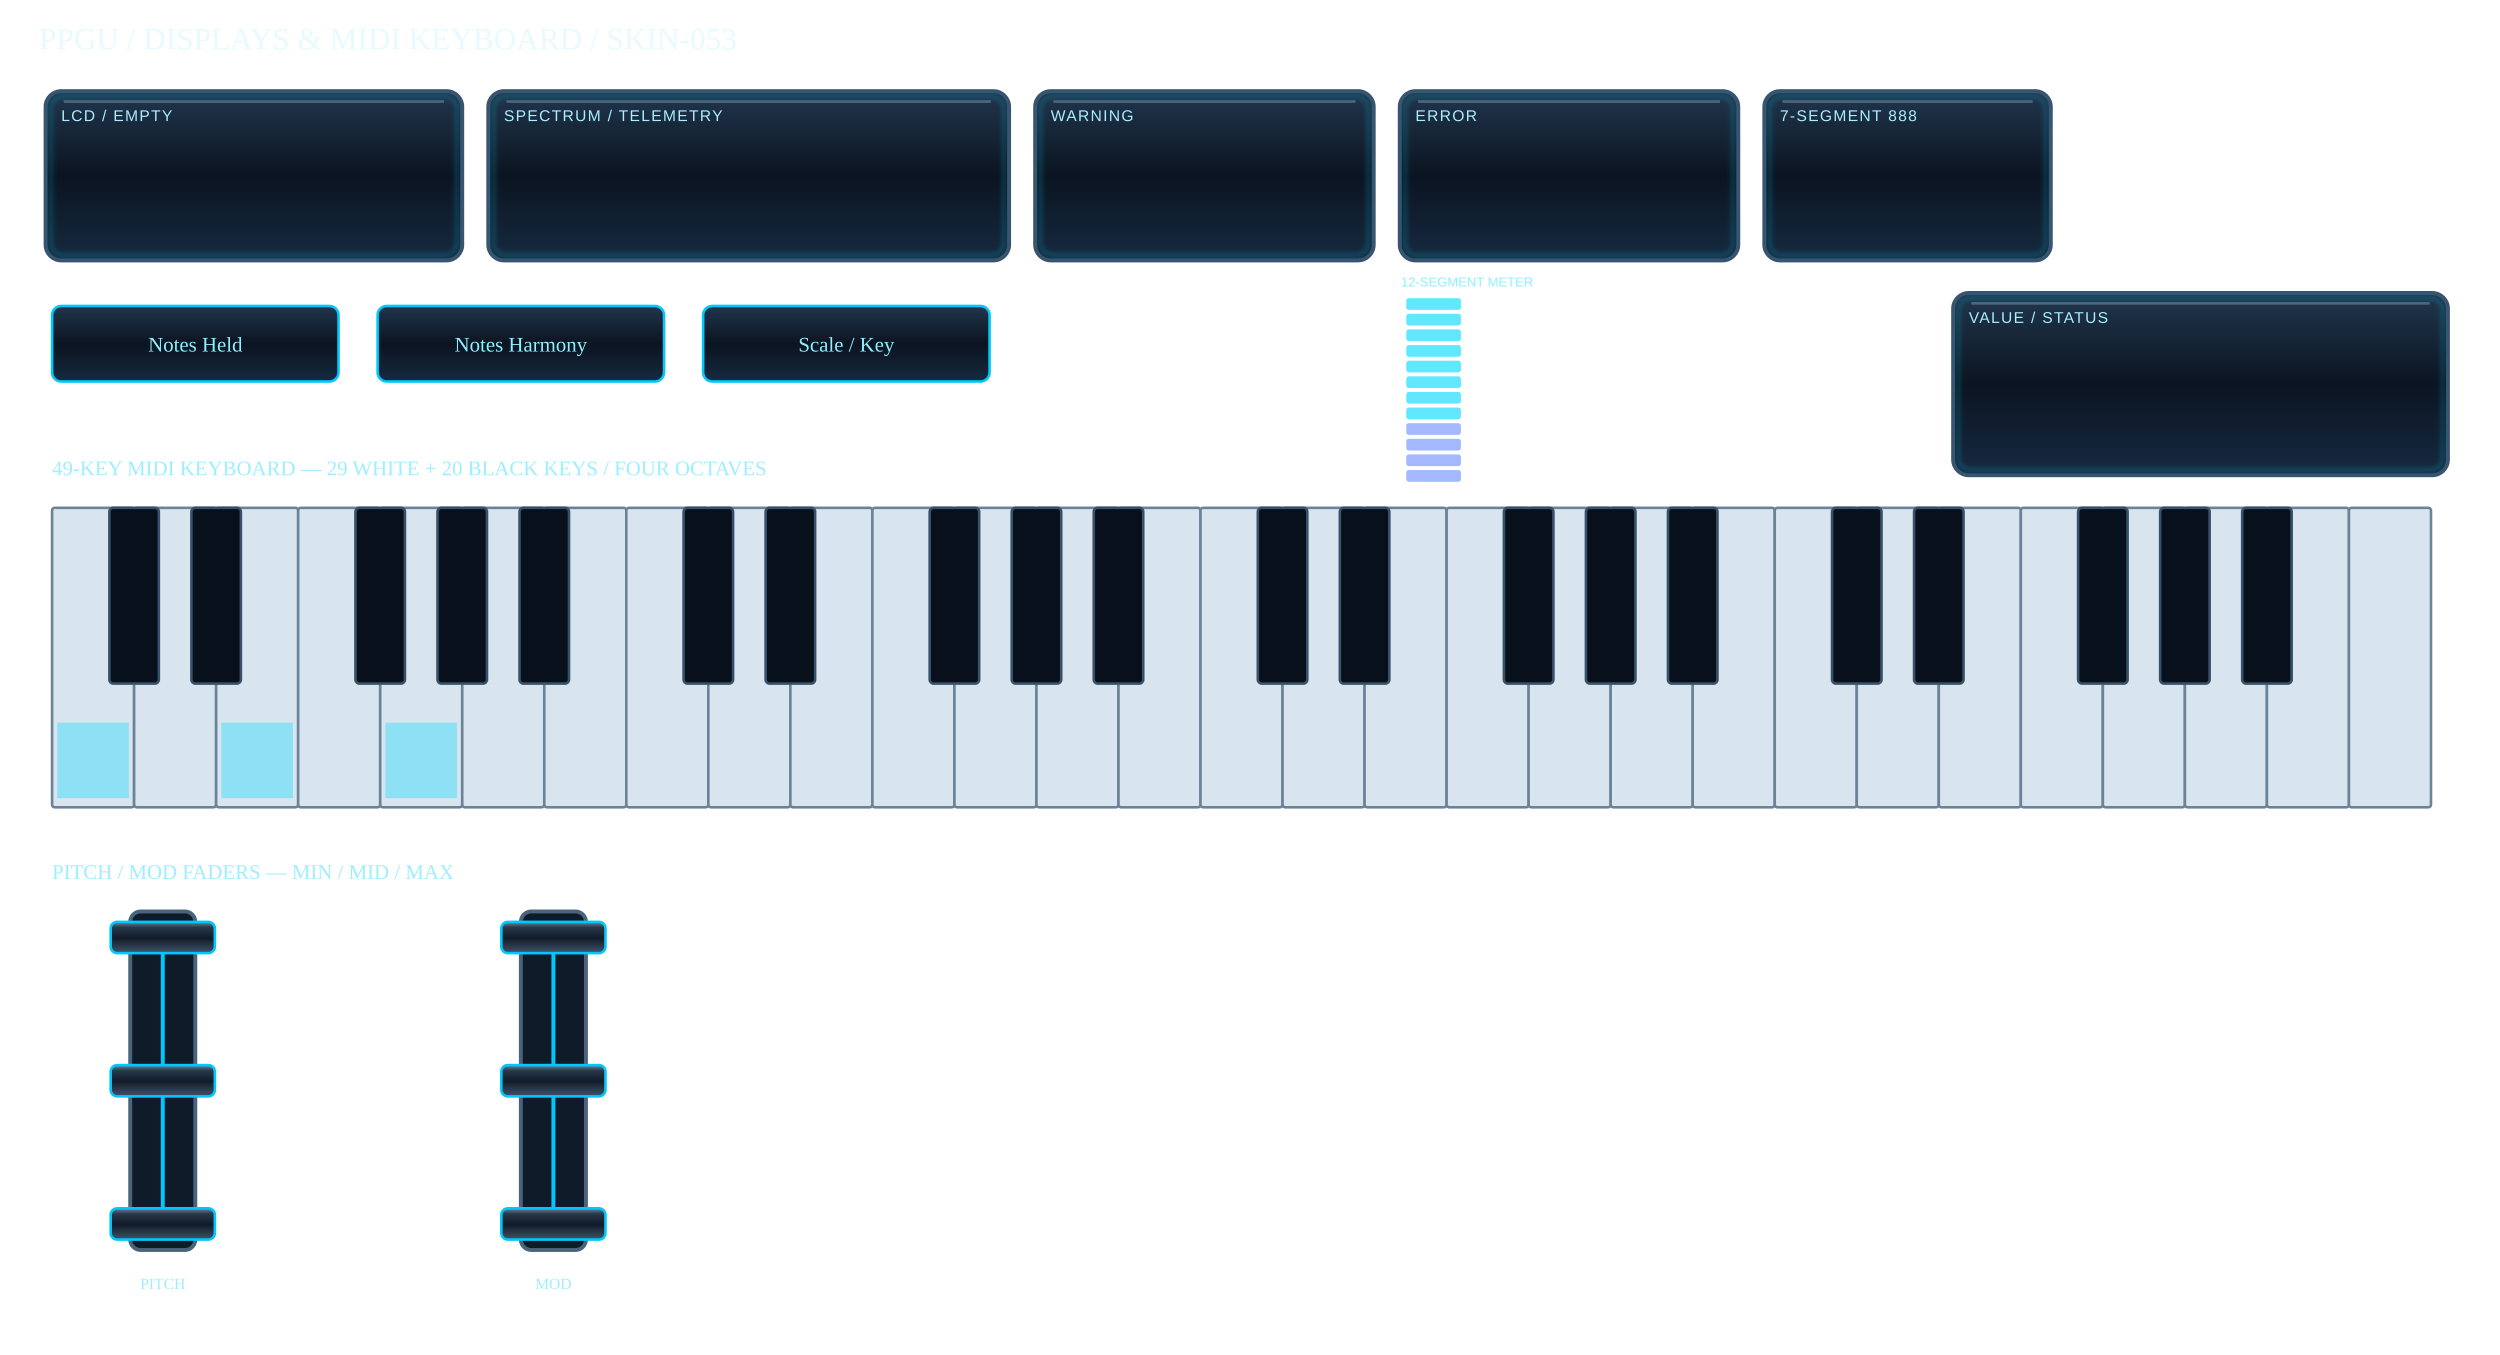
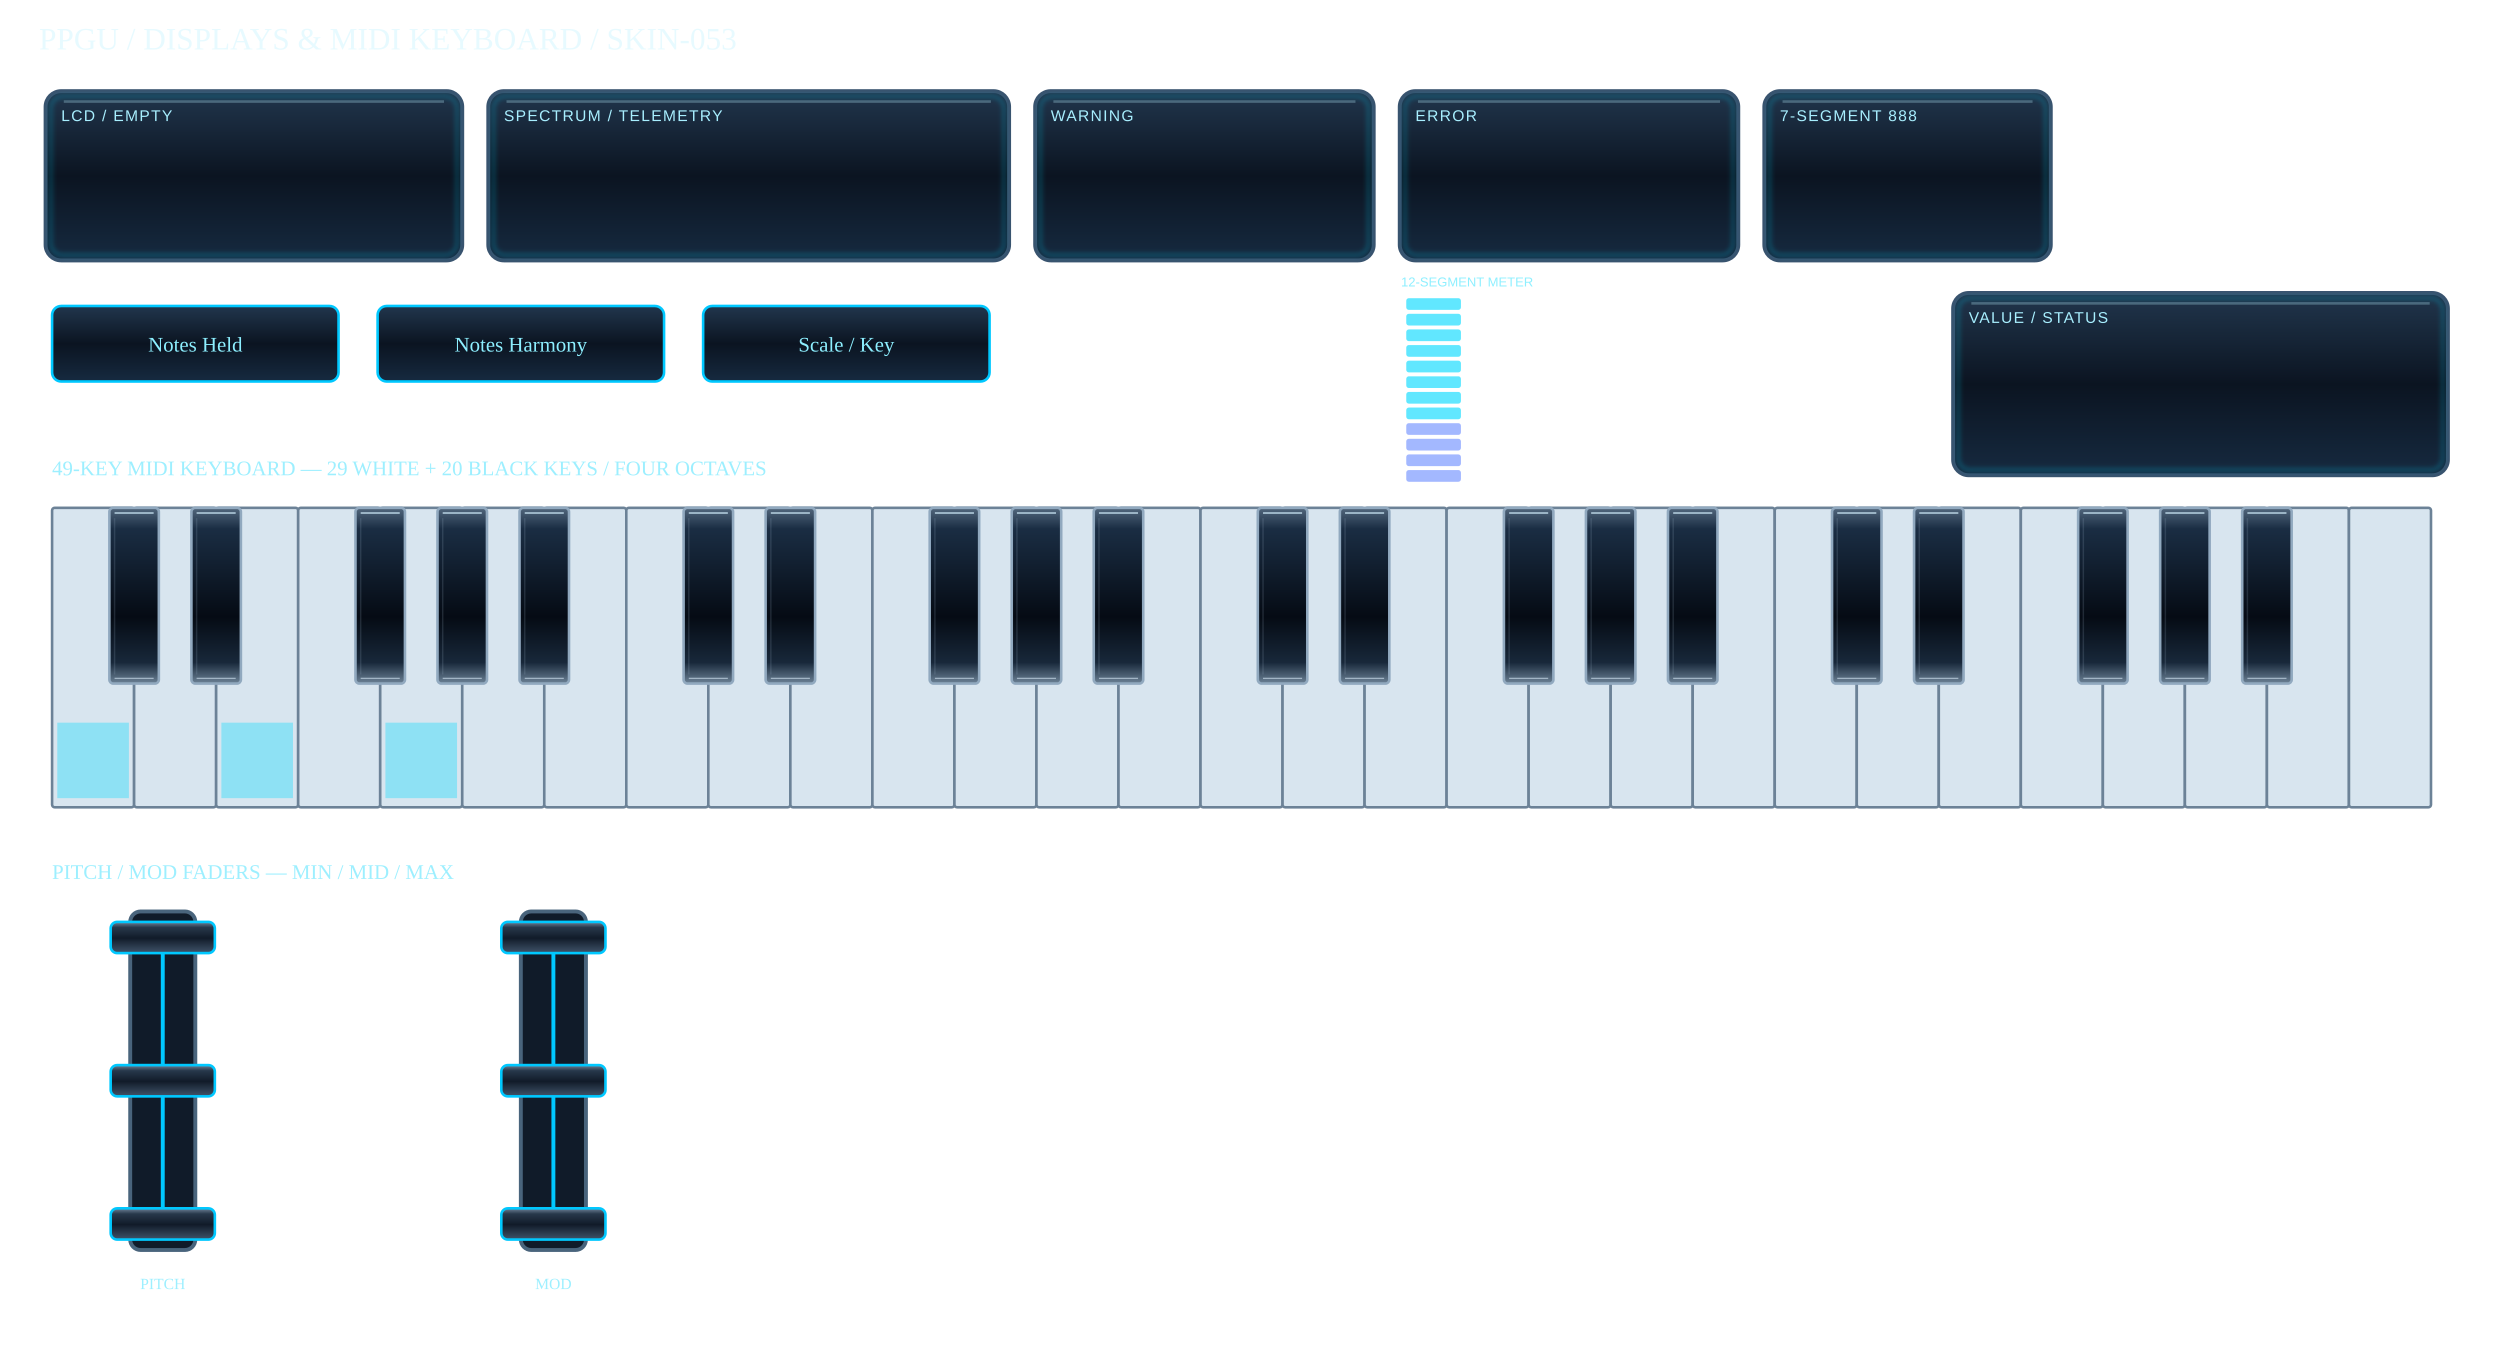
<svg xmlns="http://www.w3.org/2000/svg" width="1920" height="1040" viewBox="0 0 1920 1040">
  <defs>
    <linearGradient id="bg" x2="0" y2="1">
      <stop stop-color="#101a2a" />
      <stop offset="1" stop-color="#070a10" />
    </linearGradient>
    <linearGradient id="metal" x2="0" y2="1">
      <stop stop-color="#71849a" />
      <stop offset=".18" stop-color="#27384b" />
      <stop offset=".52" stop-color="#111b29" />
      <stop offset="1" stop-color="#40546a" />
    </linearGradient>
    <linearGradient id="glass" x2="0" y2="1">
      <stop stop-color="#21364d" />
      <stop offset=".5" stop-color="#0b1421" />
      <stop offset="1" stop-color="#162a40" />
    </linearGradient>
    <linearGradient id="cyan" x2="0" y2="1">
      <stop stop-color="#9af5ff" />
      <stop offset=".45" stop-color="#00d9ff" />
      <stop offset="1" stop-color="#007ba8" />
    </linearGradient>
    <filter id="glow" x="-80%" y="-80%" width="260%" height="260%">
      <feGaussianBlur stdDeviation="4" result="b" />
      <feMerge>
        <feMergeNode in="b" />
        <feMergeNode in="SourceGraphic" />
      </feMerge>
    </filter>
    <filter id="soft" x="-50%" y="-50%" width="200%" height="200%">
      <feGaussianBlur stdDeviation="2" />
    </filter>
+     <linearGradient id="blackKey" x1="0" y1="0" x2="0" y2="1">
+       <stop stop-color="#52677D" />
+       <stop offset=".12" stop-color="#1A2D43" />
+       <stop offset=".62" stop-color="#050B14" />
+       <stop offset=".88" stop-color="#18283A" />
+       <stop offset="1" stop-color="#6C8296" />
+     </linearGradient>
  </defs>
  <text x="30" y="38" fill="#e7faff" font-size="24">PPGU / DISPLAYS &amp; MIDI KEYBOARD / SKIN-053</text>
  <g>
    <rect x="35" y="70" width="320" height="130" rx="12" fill="url(#glass)" stroke="#38536e" stroke-width="3" />
    <rect x="39" y="74" width="312" height="122" rx="9" fill="none" stroke="#00d9ff" stroke-opacity=".65" filter="url(#soft)" />
    <path d="M49 78H341" stroke="#bcefff" stroke-opacity=".28" stroke-width="2" />
    <text x="47" y="93" fill="#a8efff" font-family="Arial" font-size="12" letter-spacing="1">LCD / EMPTY</text>
  </g>
  <g>
    <rect x="375" y="70" width="400" height="130" rx="12" fill="url(#glass)" stroke="#38536e" stroke-width="3" />
    <rect x="379" y="74" width="392" height="122" rx="9" fill="none" stroke="#00d9ff" stroke-opacity=".65" filter="url(#soft)" />
    <path d="M389 78H761" stroke="#bcefff" stroke-opacity=".28" stroke-width="2" />
    <text x="387" y="93" fill="#a8efff" font-family="Arial" font-size="12" letter-spacing="1">SPECTRUM / TELEMETRY</text>
  </g>
  <g>
    <rect x="795" y="70" width="260" height="130" rx="12" fill="url(#glass)" stroke="#38536e" stroke-width="3" />
    <rect x="799" y="74" width="252" height="122" rx="9" fill="none" stroke="#00d9ff" stroke-opacity=".65" filter="url(#soft)" />
    <path d="M809 78H1041" stroke="#bcefff" stroke-opacity=".28" stroke-width="2" />
    <text x="807" y="93" fill="#a8efff" font-family="Arial" font-size="12" letter-spacing="1">WARNING</text>
  </g>
  <g>
    <rect x="1075" y="70" width="260" height="130" rx="12" fill="url(#glass)" stroke="#38536e" stroke-width="3" />
    <rect x="1079" y="74" width="252" height="122" rx="9" fill="none" stroke="#00d9ff" stroke-opacity=".65" filter="url(#soft)" />
    <path d="M1089 78H1321" stroke="#bcefff" stroke-opacity=".28" stroke-width="2" />
    <text x="1087" y="93" fill="#a8efff" font-family="Arial" font-size="12" letter-spacing="1">ERROR</text>
  </g>
  <g>
    <rect x="1355" y="70" width="220" height="130" rx="12" fill="url(#glass)" stroke="#38536e" stroke-width="3" />
    <rect x="1359" y="74" width="212" height="122" rx="9" fill="none" stroke="#00d9ff" stroke-opacity=".65" filter="url(#soft)" />
    <path d="M1369 78H1561" stroke="#bcefff" stroke-opacity=".28" stroke-width="2" />
    <text x="1367" y="93" fill="#a8efff" font-family="Arial" font-size="12" letter-spacing="1">7-SEGMENT 888</text>
  </g>
  <rect x="65" y="421" width="34" height="20" rx="3" fill="#ffb400" opacity="0.7" />
  <rect x="65" y="449" width="34" height="20" rx="3" fill="#ffb400" opacity="0.75" />
  <rect x="65" y="477" width="34" height="20" rx="3" fill="#ffb400" opacity="0.8" />
  <rect x="65" y="505" width="34" height="20" rx="3" fill="#ff3030" opacity="0.85" />
  <rect x="65" y="533" width="34" height="20" rx="3" fill="#ff3030" opacity="0.9" />
  <g>
    <rect x="1500" y="225" width="380" height="140" rx="12" fill="url(#glass)" stroke="#38536e" stroke-width="3" />
    <rect x="1504" y="229" width="372" height="132" rx="9" fill="none" stroke="#00d9ff" stroke-opacity=".65" filter="url(#soft)" />
    <path d="M1514 233H1866" stroke="#bcefff" stroke-opacity=".28" stroke-width="2" />
    <text x="1512" y="248" fill="#a8efff" font-family="Arial" font-size="12" letter-spacing="1">VALUE / STATUS</text>
  </g>
  <rect x="40" y="235" width="220" height="58" rx="7" fill="url(#glass)" stroke="#00c8ff" stroke-width="2" />
  <text x="150" y="270" fill="#8defff" text-anchor="middle" font-size="16">Notes Held</text>
  <rect x="290" y="235" width="220" height="58" rx="7" fill="url(#glass)" stroke="#00c8ff" stroke-width="2" />
  <text x="400" y="270" fill="#8defff" text-anchor="middle" font-size="16">Notes Harmony</text>
  <rect x="540" y="235" width="220" height="58" rx="7" fill="url(#glass)" stroke="#00c8ff" stroke-width="2" />
  <text x="650" y="270" fill="#8defff" text-anchor="middle" font-size="16">Scale / Key</text>
  <text x="1076" y="220" fill="#8defff" font-family="Arial" font-size="10">12-SEGMENT METER</text>
  <rect x="1080" y="229" width="42" height="9" rx="2" fill="#00d9ff" opacity=".62" />
  <rect x="1080" y="241" width="42" height="9" rx="2" fill="#00d9ff" opacity=".62" />
  <rect x="1080" y="253" width="42" height="9" rx="2" fill="#00d9ff" opacity=".62" />
  <rect x="1080" y="265" width="42" height="9" rx="2" fill="#00d9ff" opacity=".62" />
  <rect x="1080" y="277" width="42" height="9" rx="2" fill="#00d9ff" opacity=".62" />
  <rect x="1080" y="289" width="42" height="9" rx="2" fill="#00d9ff" opacity=".62" />
  <rect x="1080" y="301" width="42" height="9" rx="2" fill="#00d9ff" opacity=".62" />
  <rect x="1080" y="313" width="42" height="9" rx="2" fill="#00d9ff" opacity=".62" />
  <rect x="1080" y="325" width="42" height="9" rx="2" fill="#6b8cff" opacity=".62" />
  <rect x="1080" y="337" width="42" height="9" rx="2" fill="#6b8cff" opacity=".62" />
  <rect x="1080" y="349" width="42" height="9" rx="2" fill="#6b8cff" opacity=".62" />
  <rect x="1080" y="361" width="42" height="9" rx="2" fill="#6b8cff" opacity=".62" />
  <text x="40" y="365" fill="#9defff" font-size="16">49-KEY MIDI KEYBOARD — 29 WHITE + 20 BLACK KEYS / FOUR OCTAVES</text>
  <rect x="40" y="390" width="63" height="230" rx="2" fill="#d8e5ef" stroke="#6c8297" stroke-width="2" />
  <rect x="44" y="555" width="55" height="58" fill="#00d9ff" opacity=".34" />
  <rect x="103" y="390" width="63" height="230" rx="2" fill="#d8e5ef" stroke="#6c8297" stroke-width="2" />
  <rect x="166" y="390" width="63" height="230" rx="2" fill="#d8e5ef" stroke="#6c8297" stroke-width="2" />
  <rect x="170" y="555" width="55" height="58" fill="#00d9ff" opacity=".34" />
  <rect x="229" y="390" width="63" height="230" rx="2" fill="#d8e5ef" stroke="#6c8297" stroke-width="2" />
  <rect x="292" y="390" width="63" height="230" rx="2" fill="#d8e5ef" stroke="#6c8297" stroke-width="2" />
  <rect x="296" y="555" width="55" height="58" fill="#00d9ff" opacity=".34" />
  <rect x="355" y="390" width="63" height="230" rx="2" fill="#d8e5ef" stroke="#6c8297" stroke-width="2" />
  <rect x="418" y="390" width="63" height="230" rx="2" fill="#d8e5ef" stroke="#6c8297" stroke-width="2" />
  <rect x="481" y="390" width="63" height="230" rx="2" fill="#d8e5ef" stroke="#6c8297" stroke-width="2" />
  <rect x="544" y="390" width="63" height="230" rx="2" fill="#d8e5ef" stroke="#6c8297" stroke-width="2" />
  <rect x="607" y="390" width="63" height="230" rx="2" fill="#d8e5ef" stroke="#6c8297" stroke-width="2" />
  <rect x="670" y="390" width="63" height="230" rx="2" fill="#d8e5ef" stroke="#6c8297" stroke-width="2" />
  <rect x="733" y="390" width="63" height="230" rx="2" fill="#d8e5ef" stroke="#6c8297" stroke-width="2" />
  <rect x="796" y="390" width="63" height="230" rx="2" fill="#d8e5ef" stroke="#6c8297" stroke-width="2" />
  <rect x="859" y="390" width="63" height="230" rx="2" fill="#d8e5ef" stroke="#6c8297" stroke-width="2" />
  <rect x="922" y="390" width="63" height="230" rx="2" fill="#d8e5ef" stroke="#6c8297" stroke-width="2" />
  <rect x="985" y="390" width="63" height="230" rx="2" fill="#d8e5ef" stroke="#6c8297" stroke-width="2" />
  <rect x="1048" y="390" width="63" height="230" rx="2" fill="#d8e5ef" stroke="#6c8297" stroke-width="2" />
  <rect x="1111" y="390" width="63" height="230" rx="2" fill="#d8e5ef" stroke="#6c8297" stroke-width="2" />
  <rect x="1174" y="390" width="63" height="230" rx="2" fill="#d8e5ef" stroke="#6c8297" stroke-width="2" />
  <rect x="1237" y="390" width="63" height="230" rx="2" fill="#d8e5ef" stroke="#6c8297" stroke-width="2" />
  <rect x="1300" y="390" width="63" height="230" rx="2" fill="#d8e5ef" stroke="#6c8297" stroke-width="2" />
  <rect x="1363" y="390" width="63" height="230" rx="2" fill="#d8e5ef" stroke="#6c8297" stroke-width="2" />
  <rect x="1426" y="390" width="63" height="230" rx="2" fill="#d8e5ef" stroke="#6c8297" stroke-width="2" />
  <rect x="1489" y="390" width="63" height="230" rx="2" fill="#d8e5ef" stroke="#6c8297" stroke-width="2" />
  <rect x="1552" y="390" width="63" height="230" rx="2" fill="#d8e5ef" stroke="#6c8297" stroke-width="2" />
  <rect x="1615" y="390" width="63" height="230" rx="2" fill="#d8e5ef" stroke="#6c8297" stroke-width="2" />
  <rect x="1678" y="390" width="63" height="230" rx="2" fill="#d8e5ef" stroke="#6c8297" stroke-width="2" />
  <rect x="1741" y="390" width="63" height="230" rx="2" fill="#d8e5ef" stroke="#6c8297" stroke-width="2" />
  <rect x="1804" y="390" width="63" height="230" rx="2" fill="#d8e5ef" stroke="#6c8297" stroke-width="2" />
-   <rect x="84" y="390" width="38" height="135" rx="3" fill="#07101b" stroke="#38516a" stroke-width="2" />
-   <rect x="147" y="390" width="38" height="135" rx="3" fill="#07101b" stroke="#38516a" stroke-width="2" />
-   <rect x="273" y="390" width="38" height="135" rx="3" fill="#07101b" stroke="#38516a" stroke-width="2" />
-   <rect x="336" y="390" width="38" height="135" rx="3" fill="#07101b" stroke="#38516a" stroke-width="2" />
-   <rect x="399" y="390" width="38" height="135" rx="3" fill="#07101b" stroke="#38516a" stroke-width="2" />
-   <rect x="525" y="390" width="38" height="135" rx="3" fill="#07101b" stroke="#38516a" stroke-width="2" />
-   <rect x="588" y="390" width="38" height="135" rx="3" fill="#07101b" stroke="#38516a" stroke-width="2" />
-   <rect x="714" y="390" width="38" height="135" rx="3" fill="#07101b" stroke="#38516a" stroke-width="2" />
-   <rect x="777" y="390" width="38" height="135" rx="3" fill="#07101b" stroke="#38516a" stroke-width="2" />
-   <rect x="840" y="390" width="38" height="135" rx="3" fill="#07101b" stroke="#38516a" stroke-width="2" />
-   <rect x="966" y="390" width="38" height="135" rx="3" fill="#07101b" stroke="#38516a" stroke-width="2" />
-   <rect x="1029" y="390" width="38" height="135" rx="3" fill="#07101b" stroke="#38516a" stroke-width="2" />
-   <rect x="1155" y="390" width="38" height="135" rx="3" fill="#07101b" stroke="#38516a" stroke-width="2" />
-   <rect x="1218" y="390" width="38" height="135" rx="3" fill="#07101b" stroke="#38516a" stroke-width="2" />
-   <rect x="1281" y="390" width="38" height="135" rx="3" fill="#07101b" stroke="#38516a" stroke-width="2" />
-   <rect x="1407" y="390" width="38" height="135" rx="3" fill="#07101b" stroke="#38516a" stroke-width="2" />
-   <rect x="1470" y="390" width="38" height="135" rx="3" fill="#07101b" stroke="#38516a" stroke-width="2" />
-   <rect x="1596" y="390" width="38" height="135" rx="3" fill="#07101b" stroke="#38516a" stroke-width="2" />
-   <rect x="1659" y="390" width="38" height="135" rx="3" fill="#07101b" stroke="#38516a" stroke-width="2" />
-   <rect x="1722" y="390" width="38" height="135" rx="3" fill="#07101b" stroke="#38516a" stroke-width="2" />
+   <g class="ppgu-black-key">
+     <rect x="84" y="390" width="38" height="135" rx="3" fill="url(#blackKey)" stroke="#91A9BF" stroke-width="2" />
+     <path d="M88 394H118" fill="none" stroke="#C8E3F3" stroke-opacity=".72" stroke-width="1.4" />
+     <path d="M88 398V518" fill="none" stroke="#9FB6C9" stroke-opacity=".18" stroke-width="1.1" />
+     <path d="M88 521H118" fill="none" stroke="#D8EBF6" stroke-opacity=".58" stroke-width="1" />
+   </g>
+   <g class="ppgu-black-key">
+     <rect x="147" y="390" width="38" height="135" rx="3" fill="url(#blackKey)" stroke="#91A9BF" stroke-width="2" />
+     <path d="M151 394H181" fill="none" stroke="#C8E3F3" stroke-opacity=".72" stroke-width="1.4" />
+     <path d="M151 398V518" fill="none" stroke="#9FB6C9" stroke-opacity=".18" stroke-width="1.1" />
+     <path d="M151 521H181" fill="none" stroke="#D8EBF6" stroke-opacity=".58" stroke-width="1" />
+   </g>
+   <g class="ppgu-black-key">
+     <rect x="273" y="390" width="38" height="135" rx="3" fill="url(#blackKey)" stroke="#91A9BF" stroke-width="2" />
+     <path d="M277 394H307" fill="none" stroke="#C8E3F3" stroke-opacity=".72" stroke-width="1.4" />
+     <path d="M277 398V518" fill="none" stroke="#9FB6C9" stroke-opacity=".18" stroke-width="1.1" />
+     <path d="M277 521H307" fill="none" stroke="#D8EBF6" stroke-opacity=".58" stroke-width="1" />
+   </g>
+   <g class="ppgu-black-key">
+     <rect x="336" y="390" width="38" height="135" rx="3" fill="url(#blackKey)" stroke="#91A9BF" stroke-width="2" />
+     <path d="M340 394H370" fill="none" stroke="#C8E3F3" stroke-opacity=".72" stroke-width="1.4" />
+     <path d="M340 398V518" fill="none" stroke="#9FB6C9" stroke-opacity=".18" stroke-width="1.1" />
+     <path d="M340 521H370" fill="none" stroke="#D8EBF6" stroke-opacity=".58" stroke-width="1" />
+   </g>
+   <g class="ppgu-black-key">
+     <rect x="399" y="390" width="38" height="135" rx="3" fill="url(#blackKey)" stroke="#91A9BF" stroke-width="2" />
+     <path d="M403 394H433" fill="none" stroke="#C8E3F3" stroke-opacity=".72" stroke-width="1.4" />
+     <path d="M403 398V518" fill="none" stroke="#9FB6C9" stroke-opacity=".18" stroke-width="1.1" />
+     <path d="M403 521H433" fill="none" stroke="#D8EBF6" stroke-opacity=".58" stroke-width="1" />
+   </g>
+   <g class="ppgu-black-key">
+     <rect x="525" y="390" width="38" height="135" rx="3" fill="url(#blackKey)" stroke="#91A9BF" stroke-width="2" />
+     <path d="M529 394H559" fill="none" stroke="#C8E3F3" stroke-opacity=".72" stroke-width="1.4" />
+     <path d="M529 398V518" fill="none" stroke="#9FB6C9" stroke-opacity=".18" stroke-width="1.1" />
+     <path d="M529 521H559" fill="none" stroke="#D8EBF6" stroke-opacity=".58" stroke-width="1" />
+   </g>
+   <g class="ppgu-black-key">
+     <rect x="588" y="390" width="38" height="135" rx="3" fill="url(#blackKey)" stroke="#91A9BF" stroke-width="2" />
+     <path d="M592 394H622" fill="none" stroke="#C8E3F3" stroke-opacity=".72" stroke-width="1.4" />
+     <path d="M592 398V518" fill="none" stroke="#9FB6C9" stroke-opacity=".18" stroke-width="1.1" />
+     <path d="M592 521H622" fill="none" stroke="#D8EBF6" stroke-opacity=".58" stroke-width="1" />
+   </g>
+   <g class="ppgu-black-key">
+     <rect x="714" y="390" width="38" height="135" rx="3" fill="url(#blackKey)" stroke="#91A9BF" stroke-width="2" />
+     <path d="M718 394H748" fill="none" stroke="#C8E3F3" stroke-opacity=".72" stroke-width="1.4" />
+     <path d="M718 398V518" fill="none" stroke="#9FB6C9" stroke-opacity=".18" stroke-width="1.1" />
+     <path d="M718 521H748" fill="none" stroke="#D8EBF6" stroke-opacity=".58" stroke-width="1" />
+   </g>
+   <g class="ppgu-black-key">
+     <rect x="777" y="390" width="38" height="135" rx="3" fill="url(#blackKey)" stroke="#91A9BF" stroke-width="2" />
+     <path d="M781 394H811" fill="none" stroke="#C8E3F3" stroke-opacity=".72" stroke-width="1.4" />
+     <path d="M781 398V518" fill="none" stroke="#9FB6C9" stroke-opacity=".18" stroke-width="1.1" />
+     <path d="M781 521H811" fill="none" stroke="#D8EBF6" stroke-opacity=".58" stroke-width="1" />
+   </g>
+   <g class="ppgu-black-key">
+     <rect x="840" y="390" width="38" height="135" rx="3" fill="url(#blackKey)" stroke="#91A9BF" stroke-width="2" />
+     <path d="M844 394H874" fill="none" stroke="#C8E3F3" stroke-opacity=".72" stroke-width="1.4" />
+     <path d="M844 398V518" fill="none" stroke="#9FB6C9" stroke-opacity=".18" stroke-width="1.1" />
+     <path d="M844 521H874" fill="none" stroke="#D8EBF6" stroke-opacity=".58" stroke-width="1" />
+   </g>
+   <g class="ppgu-black-key">
+     <rect x="966" y="390" width="38" height="135" rx="3" fill="url(#blackKey)" stroke="#91A9BF" stroke-width="2" />
+     <path d="M970 394H1000" fill="none" stroke="#C8E3F3" stroke-opacity=".72" stroke-width="1.4" />
+     <path d="M970 398V518" fill="none" stroke="#9FB6C9" stroke-opacity=".18" stroke-width="1.1" />
+     <path d="M970 521H1000" fill="none" stroke="#D8EBF6" stroke-opacity=".58" stroke-width="1" />
+   </g>
+   <g class="ppgu-black-key">
+     <rect x="1029" y="390" width="38" height="135" rx="3" fill="url(#blackKey)" stroke="#91A9BF" stroke-width="2" />
+     <path d="M1033 394H1063" fill="none" stroke="#C8E3F3" stroke-opacity=".72" stroke-width="1.4" />
+     <path d="M1033 398V518" fill="none" stroke="#9FB6C9" stroke-opacity=".18" stroke-width="1.1" />
+     <path d="M1033 521H1063" fill="none" stroke="#D8EBF6" stroke-opacity=".58" stroke-width="1" />
+   </g>
+   <g class="ppgu-black-key">
+     <rect x="1155" y="390" width="38" height="135" rx="3" fill="url(#blackKey)" stroke="#91A9BF" stroke-width="2" />
+     <path d="M1159 394H1189" fill="none" stroke="#C8E3F3" stroke-opacity=".72" stroke-width="1.4" />
+     <path d="M1159 398V518" fill="none" stroke="#9FB6C9" stroke-opacity=".18" stroke-width="1.1" />
+     <path d="M1159 521H1189" fill="none" stroke="#D8EBF6" stroke-opacity=".58" stroke-width="1" />
+   </g>
+   <g class="ppgu-black-key">
+     <rect x="1218" y="390" width="38" height="135" rx="3" fill="url(#blackKey)" stroke="#91A9BF" stroke-width="2" />
+     <path d="M1222 394H1252" fill="none" stroke="#C8E3F3" stroke-opacity=".72" stroke-width="1.4" />
+     <path d="M1222 398V518" fill="none" stroke="#9FB6C9" stroke-opacity=".18" stroke-width="1.1" />
+     <path d="M1222 521H1252" fill="none" stroke="#D8EBF6" stroke-opacity=".58" stroke-width="1" />
+   </g>
+   <g class="ppgu-black-key">
+     <rect x="1281" y="390" width="38" height="135" rx="3" fill="url(#blackKey)" stroke="#91A9BF" stroke-width="2" />
+     <path d="M1285 394H1315" fill="none" stroke="#C8E3F3" stroke-opacity=".72" stroke-width="1.4" />
+     <path d="M1285 398V518" fill="none" stroke="#9FB6C9" stroke-opacity=".18" stroke-width="1.1" />
+     <path d="M1285 521H1315" fill="none" stroke="#D8EBF6" stroke-opacity=".58" stroke-width="1" />
+   </g>
+   <g class="ppgu-black-key">
+     <rect x="1407" y="390" width="38" height="135" rx="3" fill="url(#blackKey)" stroke="#91A9BF" stroke-width="2" />
+     <path d="M1411 394H1441" fill="none" stroke="#C8E3F3" stroke-opacity=".72" stroke-width="1.4" />
+     <path d="M1411 398V518" fill="none" stroke="#9FB6C9" stroke-opacity=".18" stroke-width="1.1" />
+     <path d="M1411 521H1441" fill="none" stroke="#D8EBF6" stroke-opacity=".58" stroke-width="1" />
+   </g>
+   <g class="ppgu-black-key">
+     <rect x="1470" y="390" width="38" height="135" rx="3" fill="url(#blackKey)" stroke="#91A9BF" stroke-width="2" />
+     <path d="M1474 394H1504" fill="none" stroke="#C8E3F3" stroke-opacity=".72" stroke-width="1.4" />
+     <path d="M1474 398V518" fill="none" stroke="#9FB6C9" stroke-opacity=".18" stroke-width="1.1" />
+     <path d="M1474 521H1504" fill="none" stroke="#D8EBF6" stroke-opacity=".58" stroke-width="1" />
+   </g>
+   <g class="ppgu-black-key">
+     <rect x="1596" y="390" width="38" height="135" rx="3" fill="url(#blackKey)" stroke="#91A9BF" stroke-width="2" />
+     <path d="M1600 394H1630" fill="none" stroke="#C8E3F3" stroke-opacity=".72" stroke-width="1.4" />
+     <path d="M1600 398V518" fill="none" stroke="#9FB6C9" stroke-opacity=".18" stroke-width="1.1" />
+     <path d="M1600 521H1630" fill="none" stroke="#D8EBF6" stroke-opacity=".58" stroke-width="1" />
+   </g>
+   <g class="ppgu-black-key">
+     <rect x="1659" y="390" width="38" height="135" rx="3" fill="url(#blackKey)" stroke="#91A9BF" stroke-width="2" />
+     <path d="M1663 394H1693" fill="none" stroke="#C8E3F3" stroke-opacity=".72" stroke-width="1.4" />
+     <path d="M1663 398V518" fill="none" stroke="#9FB6C9" stroke-opacity=".18" stroke-width="1.1" />
+     <path d="M1663 521H1693" fill="none" stroke="#D8EBF6" stroke-opacity=".58" stroke-width="1" />
+   </g>
+   <g class="ppgu-black-key">
+     <rect x="1722" y="390" width="38" height="135" rx="3" fill="url(#blackKey)" stroke="#91A9BF" stroke-width="2" />
+     <path d="M1726 394H1756" fill="none" stroke="#C8E3F3" stroke-opacity=".72" stroke-width="1.4" />
+     <path d="M1726 398V518" fill="none" stroke="#9FB6C9" stroke-opacity=".18" stroke-width="1.1" />
+     <path d="M1726 521H1756" fill="none" stroke="#D8EBF6" stroke-opacity=".58" stroke-width="1" />
+   </g>
  <text x="40" y="675" fill="#9defff" font-size="16">PITCH / MOD FADERS — MIN / MID / MAX</text>
  <rect x="100" y="700" width="50" height="260" rx="8" fill="#101b29" stroke="#49647c" stroke-width="3" />
  <path d="M125 720V940" stroke="#00c8ff" stroke-width="3" />
  <rect x="85" y="708" width="80" height="24" rx="5" fill="url(#metal)" stroke="#00c8ff" stroke-width="2" />
  <rect x="85" y="818" width="80" height="24" rx="5" fill="url(#metal)" stroke="#00c8ff" stroke-width="2" />
  <rect x="85" y="928" width="80" height="24" rx="5" fill="url(#metal)" stroke="#00c8ff" stroke-width="2" />
  <text x="125" y="990" fill="#9defff" text-anchor="middle">PITCH</text>
  <rect x="400" y="700" width="50" height="260" rx="8" fill="#101b29" stroke="#49647c" stroke-width="3" />
  <path d="M425 720V940" stroke="#00c8ff" stroke-width="3" />
  <rect x="385" y="708" width="80" height="24" rx="5" fill="url(#metal)" stroke="#00c8ff" stroke-width="2" />
  <rect x="385" y="818" width="80" height="24" rx="5" fill="url(#metal)" stroke="#00c8ff" stroke-width="2" />
  <rect x="385" y="928" width="80" height="24" rx="5" fill="url(#metal)" stroke="#00c8ff" stroke-width="2" />
  <text x="425" y="990" fill="#9defff" text-anchor="middle">MOD</text>
</svg>
